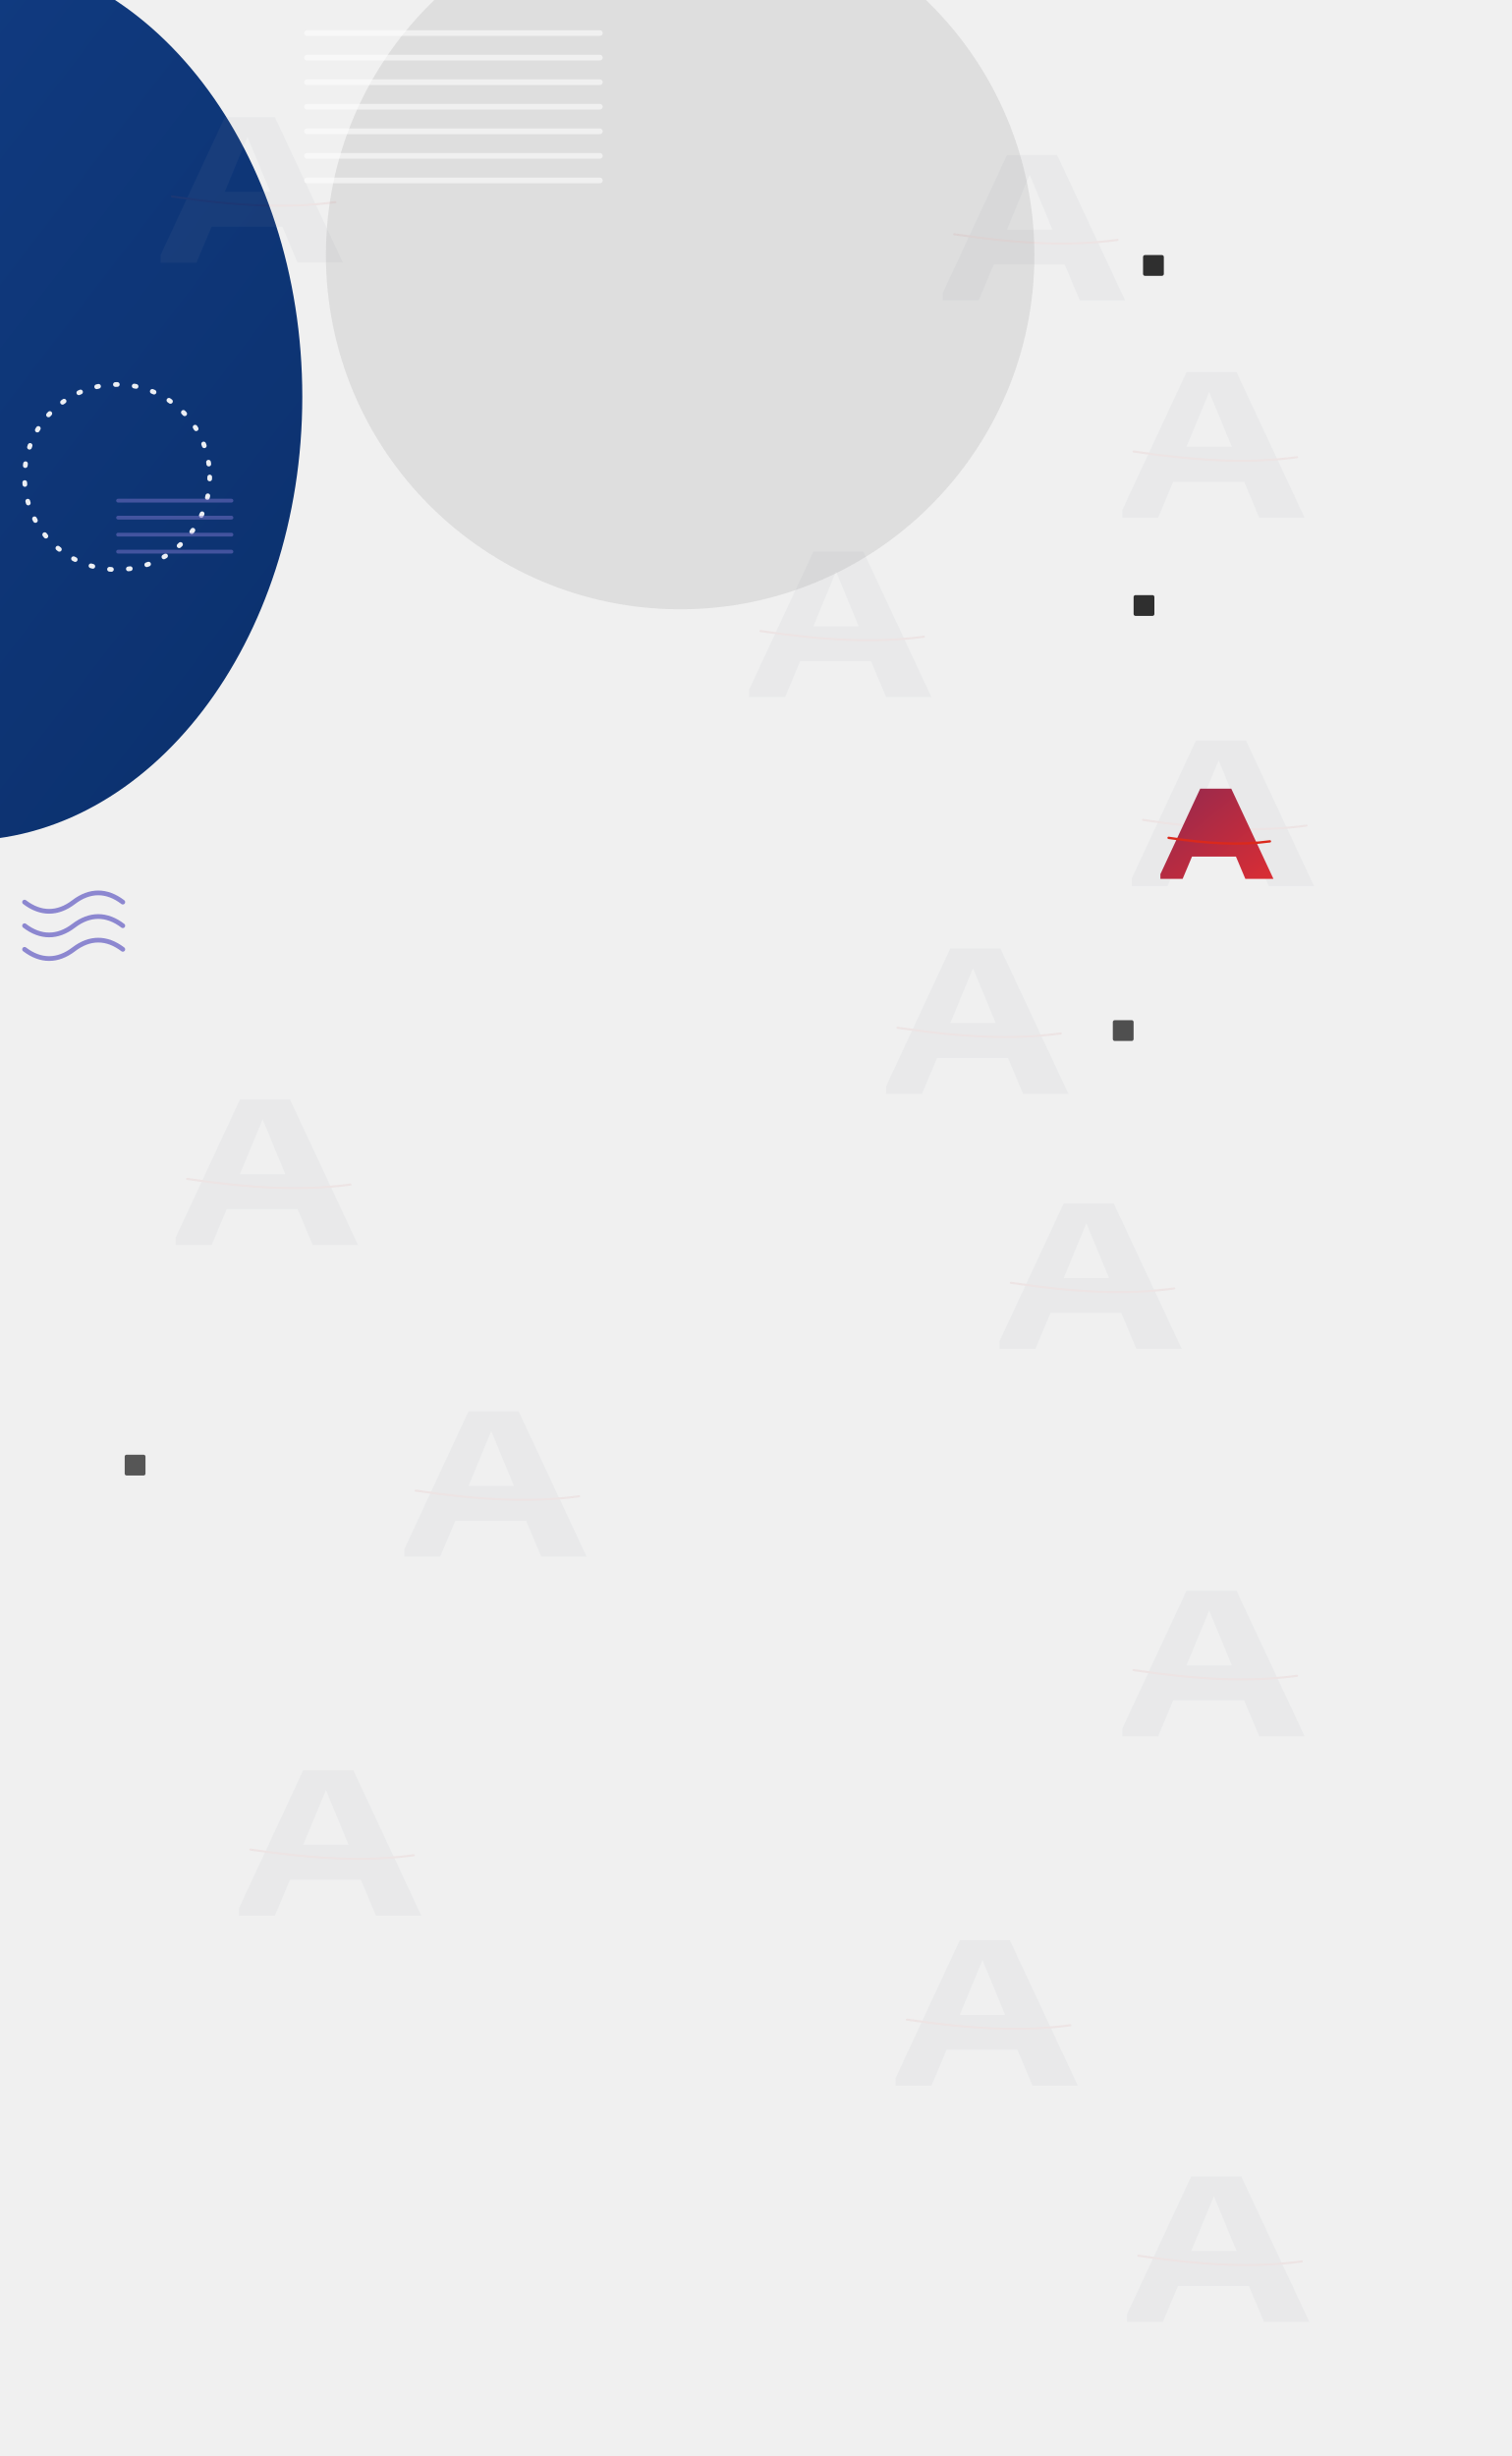
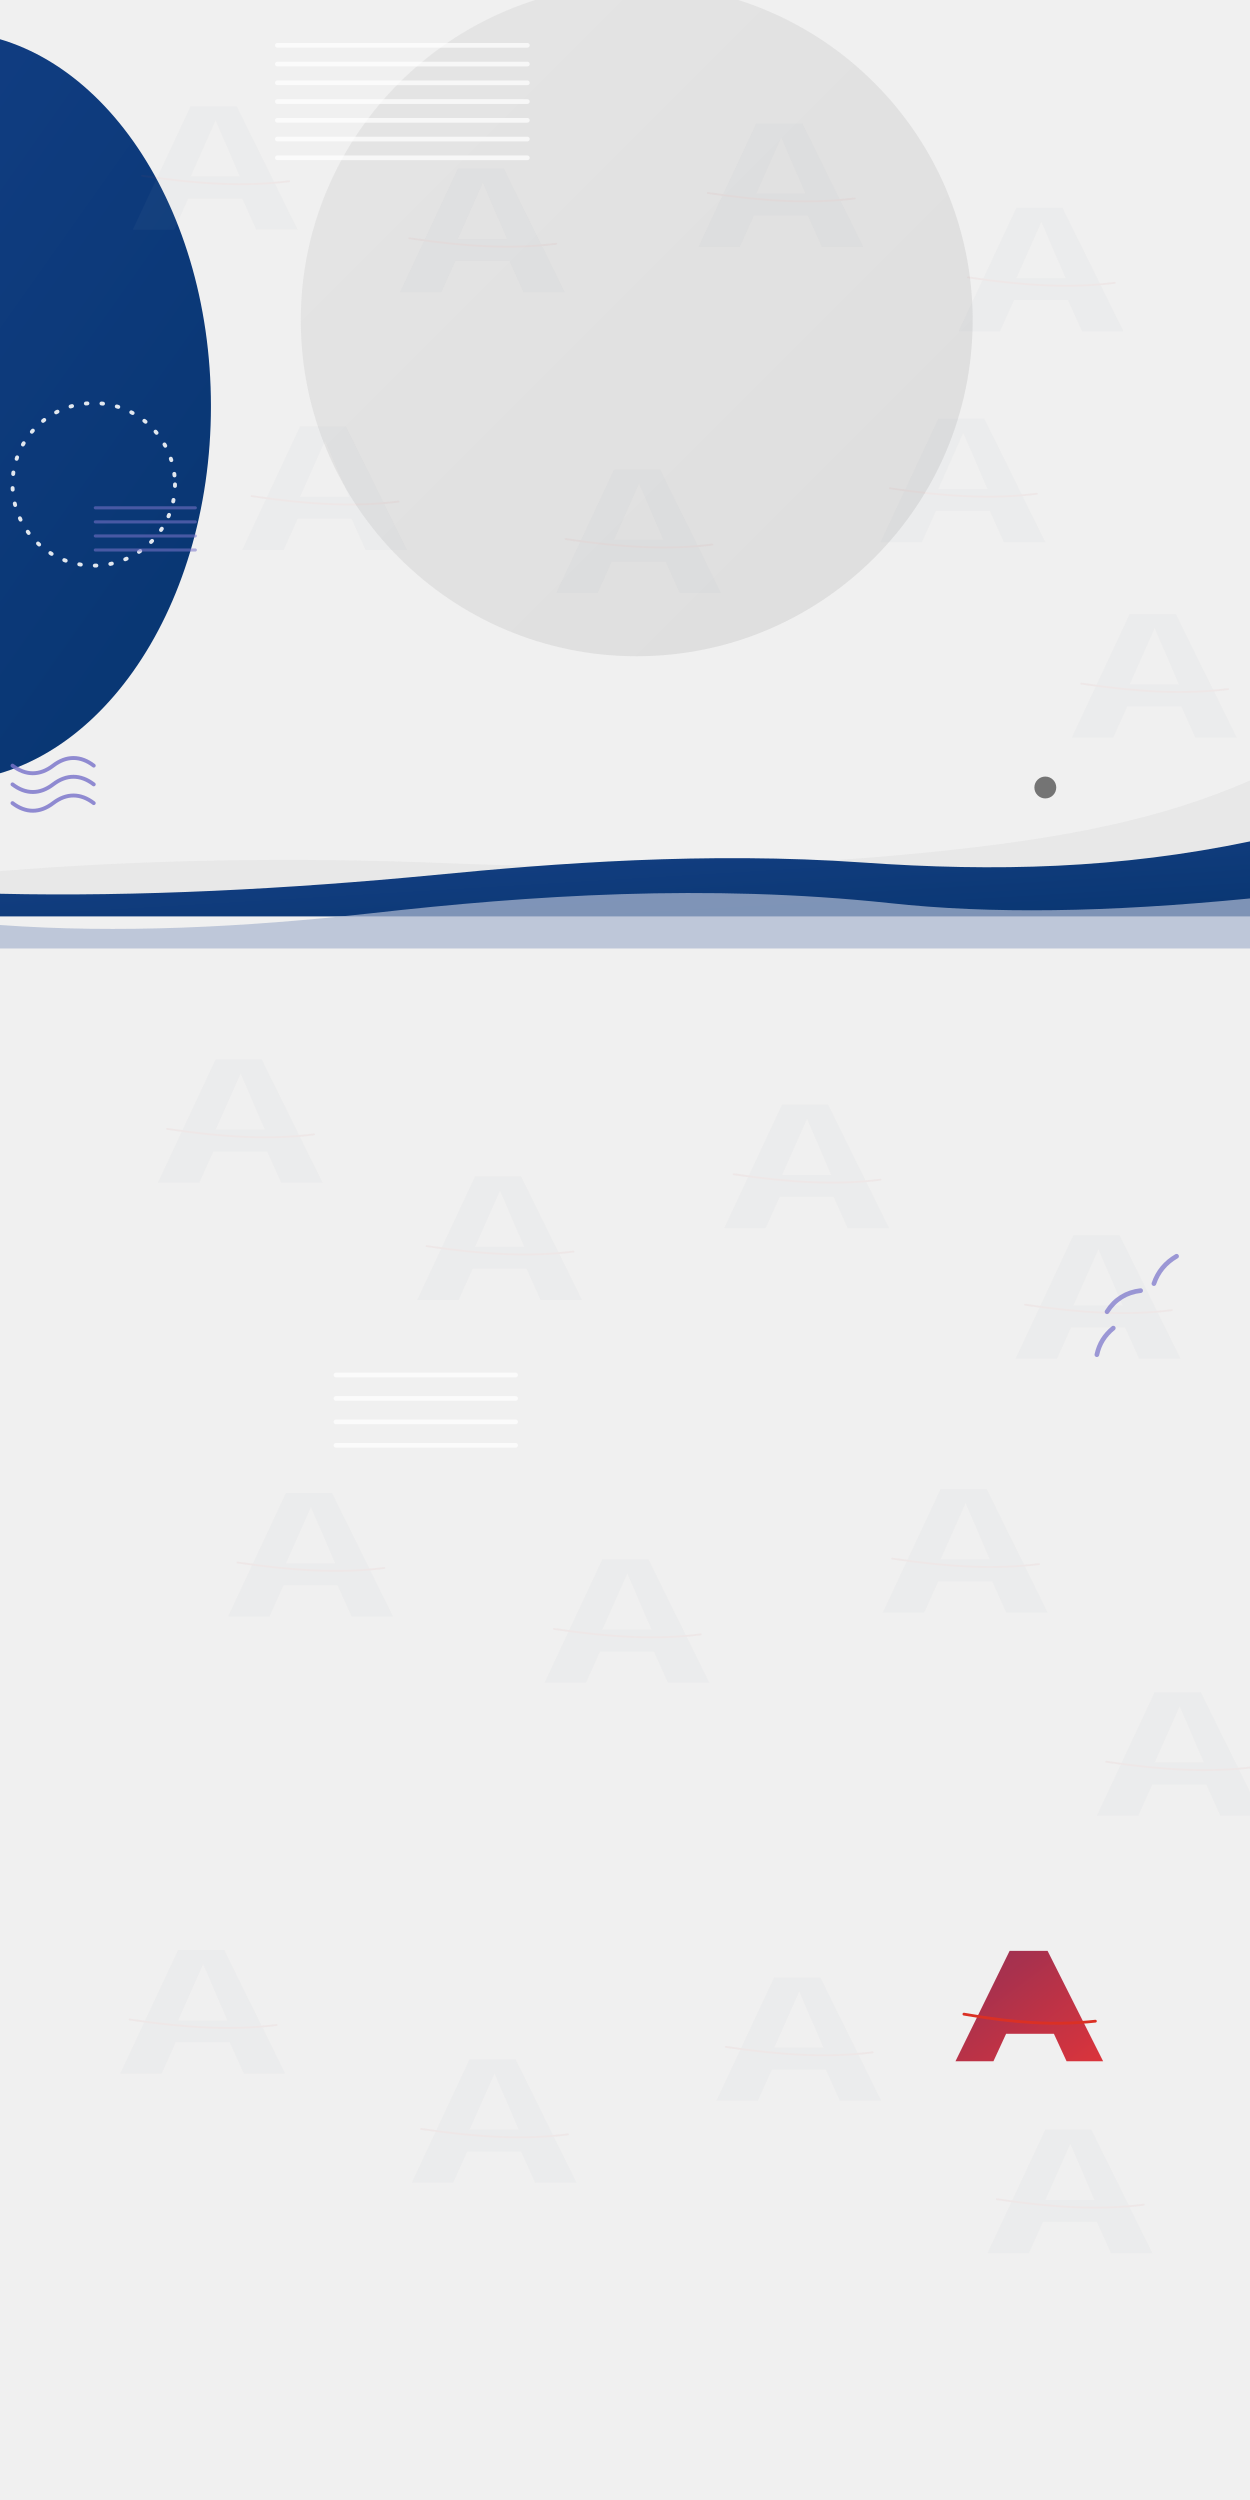
- <svg xmlns="http://www.w3.org/2000/svg" width="1600" height="2600" viewBox="0 0 1600 2600" fill="none">
+ <svg xmlns="http://www.w3.org/2000/svg" width="1600" height="3200" viewBox="0 0 1600 3200" fill="none">
  <defs>
-     <linearGradient id="navyBlob" x1="0" y1="0" x2="1" y2="1">
+     <linearGradient id="navyGrad" x1="0" y1="0" x2="1" y2="1">
      <stop offset="0" stop-color="#0d3a84" />
-       <stop offset="1" stop-color="#062c69" />
+       <stop offset="1" stop-color="#002f6c" />
    </linearGradient>
-     <linearGradient id="redA" x1="0" y1="0" x2="1" y2="1">
+     <linearGradient id="lightGrad" x1="0" y1="0" x2="1" y2="1">
+       <stop offset="0" stop-color="#dbdbdb" />
+       <stop offset="1" stop-color="#c9c9c9" />
+     </linearGradient>
+     <linearGradient id="redAGrad" x1="0" y1="0" x2="1" y2="1">
      <stop offset="0" stop-color="#92294f" />
      <stop offset="1" stop-color="#da2d34" />
    </linearGradient>
-     <g id="waterA" opacity="0.075">
-       <path d="M78 170 146 24h53l72 154h-48l-16-38H132l-16 38H78Zm68-67h48l-24-58-24 58Z" fill="#8d96a6" />
-       <path d="M90 108c67 10 122 13 173 6" stroke="#c44a4a" stroke-width="2.2" stroke-linecap="round" />
+     <g id="waterA" opacity="0.055">
+       <path d="M82 184 156 26h59l78 158h-53l-18-40H153l-18 40H82Zm74-68h63l-31-72-32 72Z" fill="#98a0ae" />
+       <path d="M94 115c73 11 133 14 188 7" stroke="#c54f4f" stroke-width="2.4" stroke-linecap="round" />
    </g>
-     <g id="topLines" opacity="0.55" stroke="#ffffff" stroke-width="6" stroke-linecap="round">
-       <path d="M0 0h310" />
-       <path d="M0 26h310" />
-       <path d="M0 52h310" />
-       <path d="M0 78h310" />
-       <path d="M0 104h310" />
-       <path d="M0 130h310" />
-       <path d="M0 156h310" />
+     <g id="slats" opacity="0.72" stroke="#ffffff" stroke-width="6" stroke-linecap="round">
+       <path d="M0 0h320" />
+       <path d="M0 24h320" />
+       <path d="M0 48h320" />
+       <path d="M0 72h320" />
+       <path d="M0 96h320" />
+       <path d="M0 120h320" />
+       <path d="M0 144h320" />
    </g>
-     <g id="smallLines" opacity="0.5" stroke="#7a74ca" stroke-width="4" stroke-linecap="round">
-       <path d="M0 0h120" />
-       <path d="M0 18h120" />
-       <path d="M0 36h120" />
-       <path d="M0 54h120" />
+     <g id="accentLines" opacity="0.55" stroke="#7a74ca" stroke-width="4" stroke-linecap="round">
+       <path d="M0 0h128" />
+       <path d="M0 18h128" />
+       <path d="M0 36h128" />
+       <path d="M0 54h128" />
+     </g>
+     <g id="waves" opacity="0.82" stroke="#7a74ca" stroke-width="5" stroke-linecap="round">
+       <path d="M0 0c17 13 35 13 52 0s35-13 52 0" />
+       <path d="M0 24c17 13 35 13 52 0s35-13 52 0" />
+       <path d="M0 48c17 13 35 13 52 0s35-13 52 0" />
    </g>
  </defs>
-   <rect width="1600" height="2600" fill="none" />
-   <ellipse cx="-40" cy="420" rx="360" ry="470" fill="url(#navyBlob)" opacity="0.98" />
-   <circle cx="720" cy="270" r="375" fill="#cfcfcf" opacity="0.55" />
-   <use href="#waterA" x="92" y="100" width="270" height="190" />
-   <use href="#waterA" x="920" y="140" width="270" height="190" />
-   <use href="#waterA" x="1110" y="370" width="270" height="190" />
-   <use href="#waterA" x="715" y="560" width="270" height="190" />
-   <use href="#waterA" x="1120" y="760" width="270" height="190" />
-   <use href="#waterA" x="860" y="980" width="270" height="190" />
-   <use href="#waterA" x="108" y="1140" width="270" height="190" />
-   <use href="#waterA" x="980" y="1250" width="270" height="190" />
-   <use href="#waterA" x="350" y="1470" width="270" height="190" />
-   <use href="#waterA" x="1110" y="1660" width="270" height="190" />
-   <use href="#waterA" x="175" y="1850" width="270" height="190" />
-   <use href="#waterA" x="870" y="2030" width="270" height="190" />
-   <use href="#waterA" x="1115" y="2280" width="270" height="190" />
-   <g transform="translate(325 35)">
-     <use href="#topLines" />
+   <ellipse cx="-70" cy="520" rx="340" ry="480" fill="url(#navyGrad)" opacity="0.97" />
+   <circle cx="815" cy="410" r="430" fill="url(#lightGrad)" opacity="0.48" />
+   <path d="M0 1115c188-15 380-18 575-10 176 7 398 8 613-14 171-17 298-42 412-92v170H0v-54Z" fill="#d8d8d8" opacity="0.34" />
+   <path d="M0 1144c175 4 369-6 556-24 154-15 348-30 548-16 171 12 328 8 496-27v96H0v-29Z" fill="url(#navyGrad)" opacity="0.96" />
+   <path d="M0 1184c151 11 312 3 475-15 204-23 430-38 664-13 129 14 277 12 461-6v64H0v-30Z" fill="#aab7d0" opacity="0.72" />
+   <use href="#waterA" x="88" y="110" />
+   <use href="#waterA" x="430" y="190" />
+   <use href="#waterA" x="812" y="132" />
+   <use href="#waterA" x="1145" y="240" />
+   <use href="#waterA" x="228" y="520" />
+   <use href="#waterA" x="630" y="575" />
+   <use href="#waterA" x="1045" y="510" />
+   <use href="#waterA" x="1290" y="760" />
+   <use href="#waterA" x="120" y="1330" />
+   <use href="#waterA" x="452" y="1480" />
+   <use href="#waterA" x="845" y="1388" />
+   <use href="#waterA" x="1218" y="1555" />
+   <use href="#waterA" x="210" y="1885" />
+   <use href="#waterA" x="615" y="1970" />
+   <use href="#waterA" x="1048" y="1880" />
+   <use href="#waterA" x="1322" y="2140" />
+   <use href="#waterA" x="72" y="2470" />
+   <use href="#waterA" x="445" y="2610" />
+   <use href="#waterA" x="835" y="2505" />
+   <use href="#waterA" x="1182" y="2700" />
+   <g transform="translate(355 58)">
+     <use href="#slats" />
  </g>
-   <circle cx="124" cy="505" r="98" stroke="#ffffff" stroke-width="5" stroke-dasharray="2 18" stroke-linecap="round" opacity="0.92" />
-   <g transform="translate(125 530)">
-     <use href="#smallLines" />
+   <circle cx="120" cy="620" r="104" stroke="#ffffff" stroke-width="5" stroke-dasharray="2 18" stroke-linecap="round" opacity="0.88" />
+   <g transform="translate(122 650)">
+     <use href="#accentLines" />
  </g>
-   <g opacity="0.85" stroke="#7a74ca" stroke-width="5" stroke-linecap="round">
-     <path d="M26 955c17 13 35 13 52 0s35-13 52 0" />
-     <path d="M26 980c17 13 35 13 52 0s35-13 52 0" />
-     <path d="M26 1005c17 13 35 13 52 0s35-13 52 0" />
+   <g transform="translate(16 980)">
+     <use href="#waves" />
  </g>
-   <rect x="1210" y="270" width="22" height="22" rx="2" fill="#1a1a1a" opacity="0.9" />
-   <rect x="1200" y="630" width="22" height="22" rx="2" fill="#1a1a1a" opacity="0.9" />
-   <rect x="1178" y="1080" width="22" height="22" rx="2" fill="#1a1a1a" opacity="0.75" />
-   <rect x="132" y="1540" width="22" height="22" rx="2" fill="#1a1a1a" opacity="0.72" />
-   <g transform="translate(1180 820) scale(0.62)">
-     <path d="M78 170 146 24h53l72 154h-48l-16-38H132l-16 38H78Z" fill="url(#redA)" />
-     <path d="M92 108c67 10 122 13 173 6" stroke="#da291c" stroke-width="4" stroke-linecap="round" />
+   <circle cx="1338" cy="1008" r="14" fill="#1a1a1a" opacity="0.58" />
+   <g opacity="0.7" stroke="#ffffff" stroke-width="6" stroke-linecap="round">
+     <path d="M430 1760h230" />
+     <path d="M430 1790h230" />
+     <path d="M430 1820h230" />
+     <path d="M430 1850h230" />
+   </g>
+   <path d="M1506 1608c-14 8-24 20-29 35" stroke="#7a74ca" stroke-width="6" stroke-linecap="round" opacity="0.72" />
+   <path d="M1460 1652c-18 2-33 11-43 27" stroke="#7a74ca" stroke-width="6" stroke-linecap="round" opacity="0.72" />
+   <path d="M1425 1700c-11 9-18 20-21 34" stroke="#7a74ca" stroke-width="6" stroke-linecap="round" opacity="0.72" />
+   <g transform="translate(1160 2480) scale(0.9)" opacity="0.96">
+     <path d="M70 176 147 19h54l79 157h-52l-18-39h-68l-18 39H70Z" fill="url(#redAGrad)" />
+     <path d="M82 109c73 13 132 16 187 10" stroke="#da291c" stroke-width="4" stroke-linecap="round" />
  </g>
</svg>
